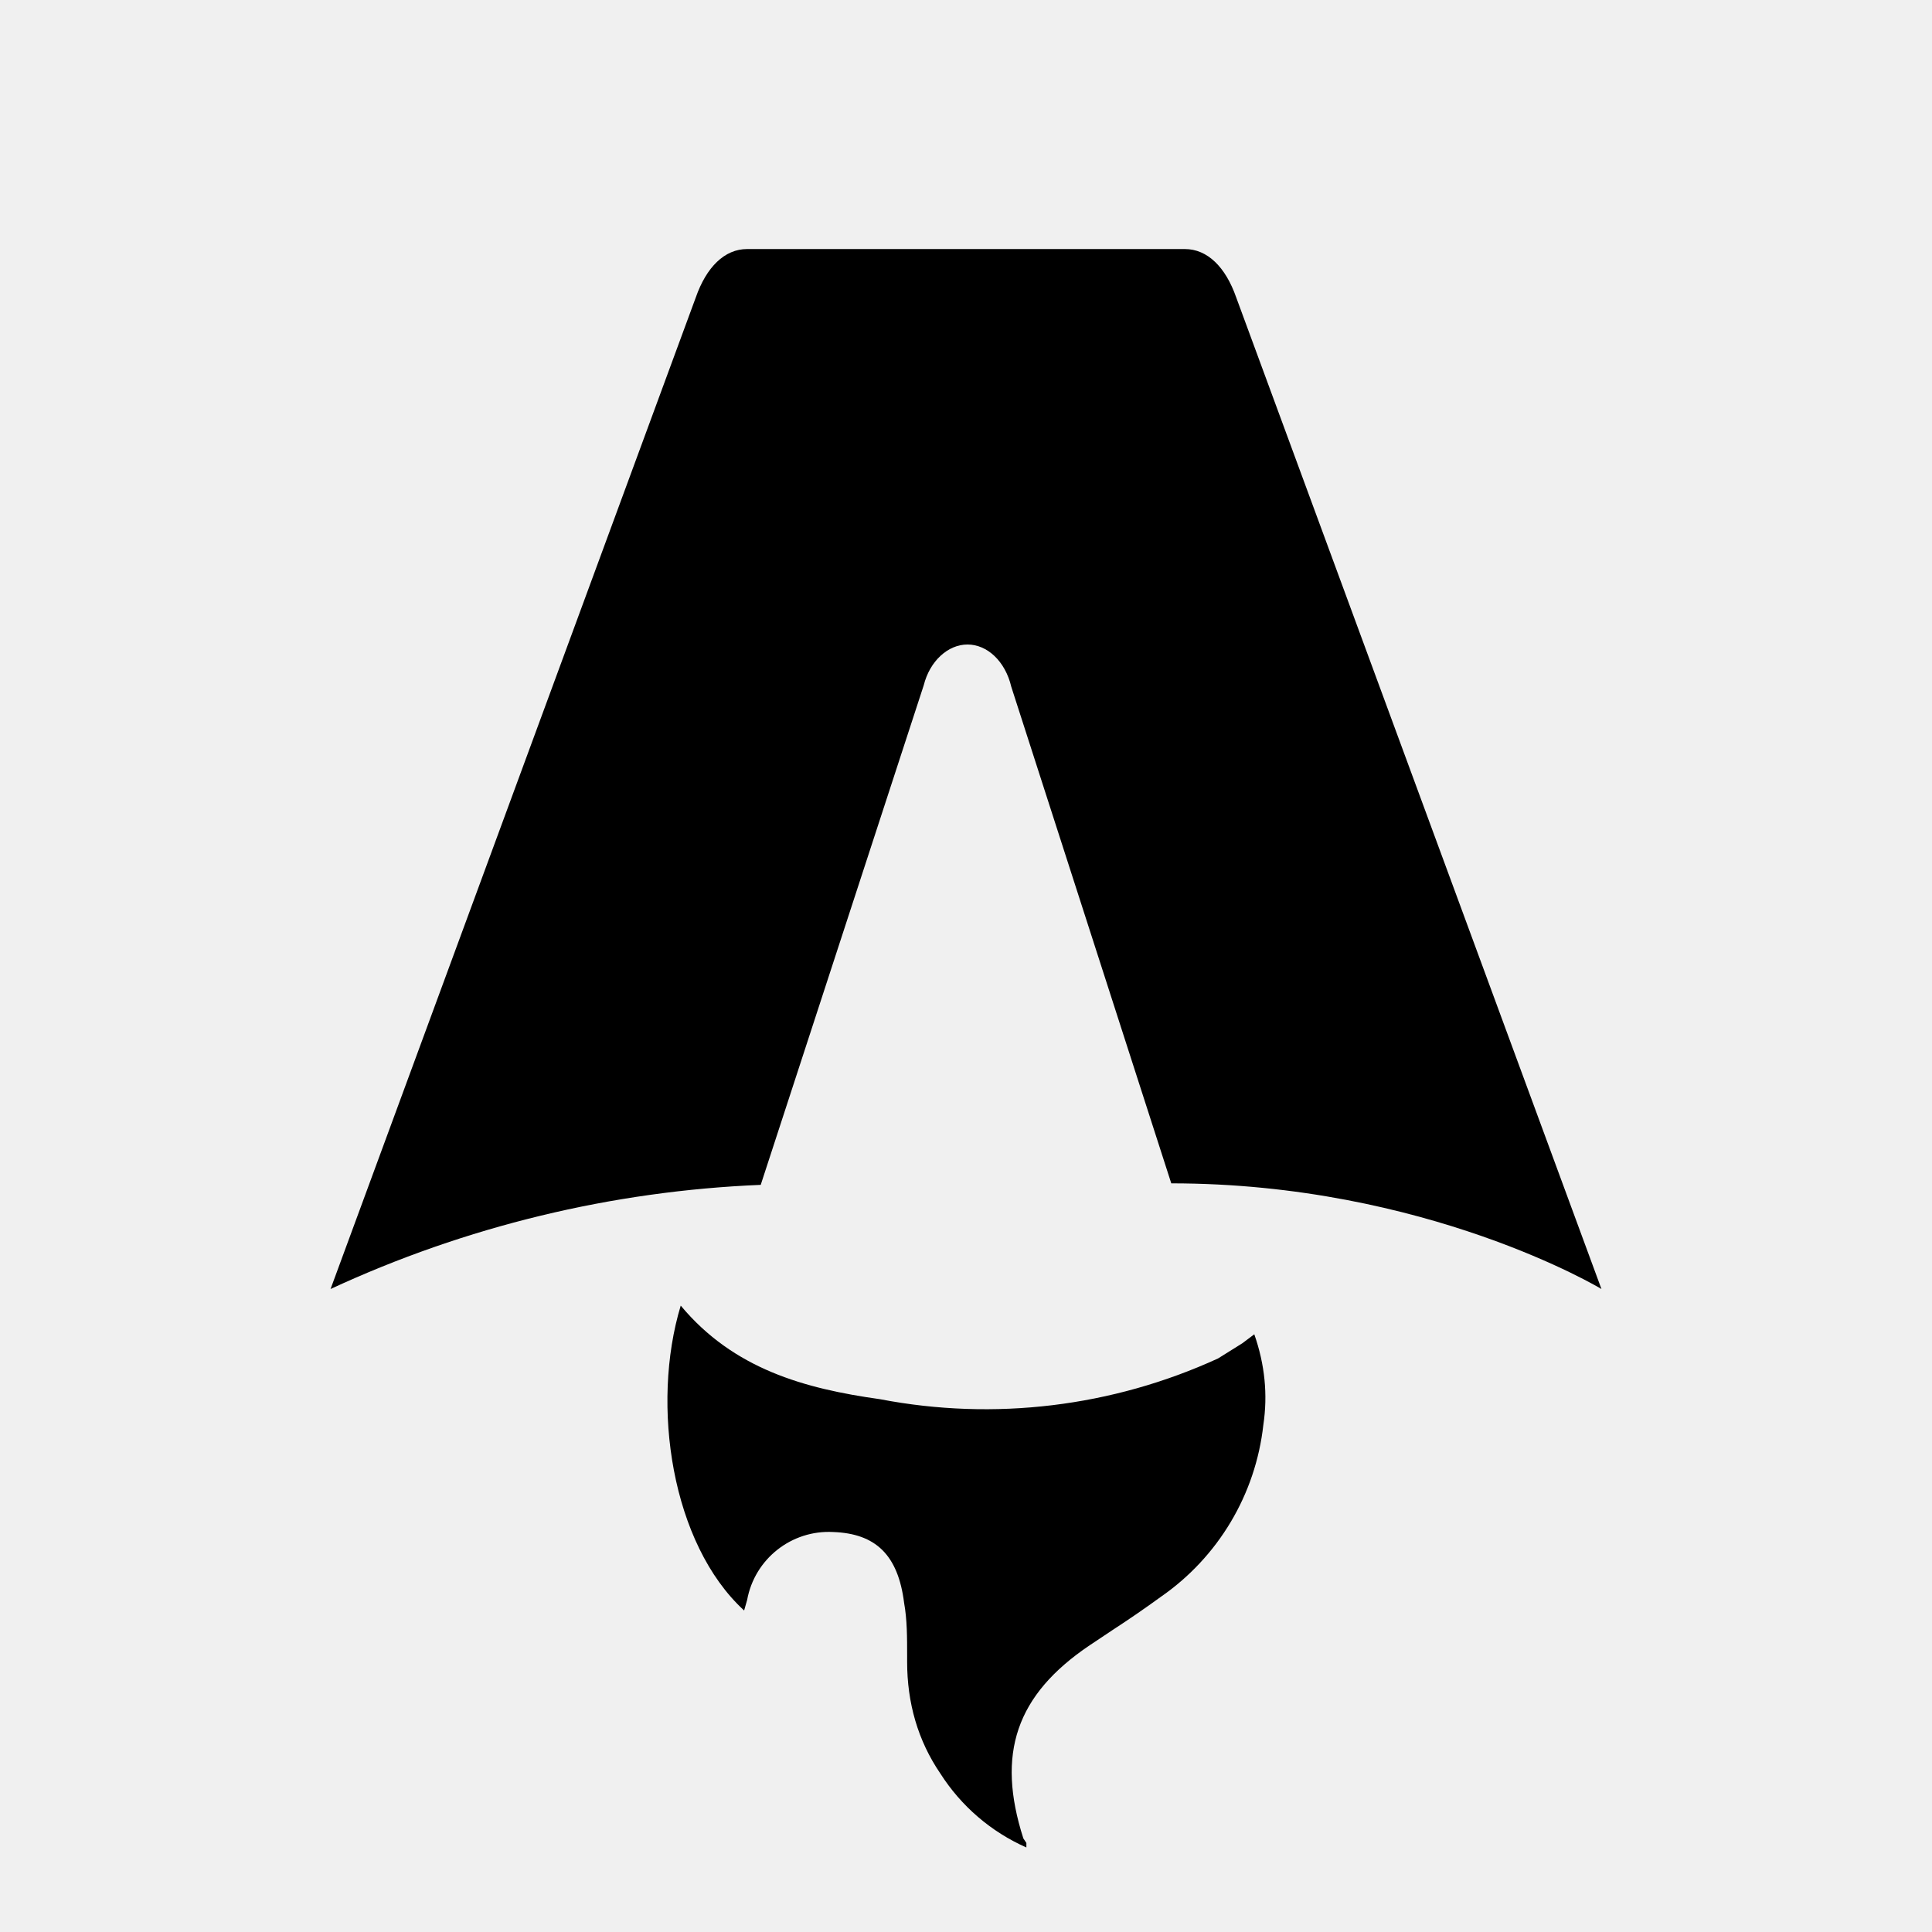
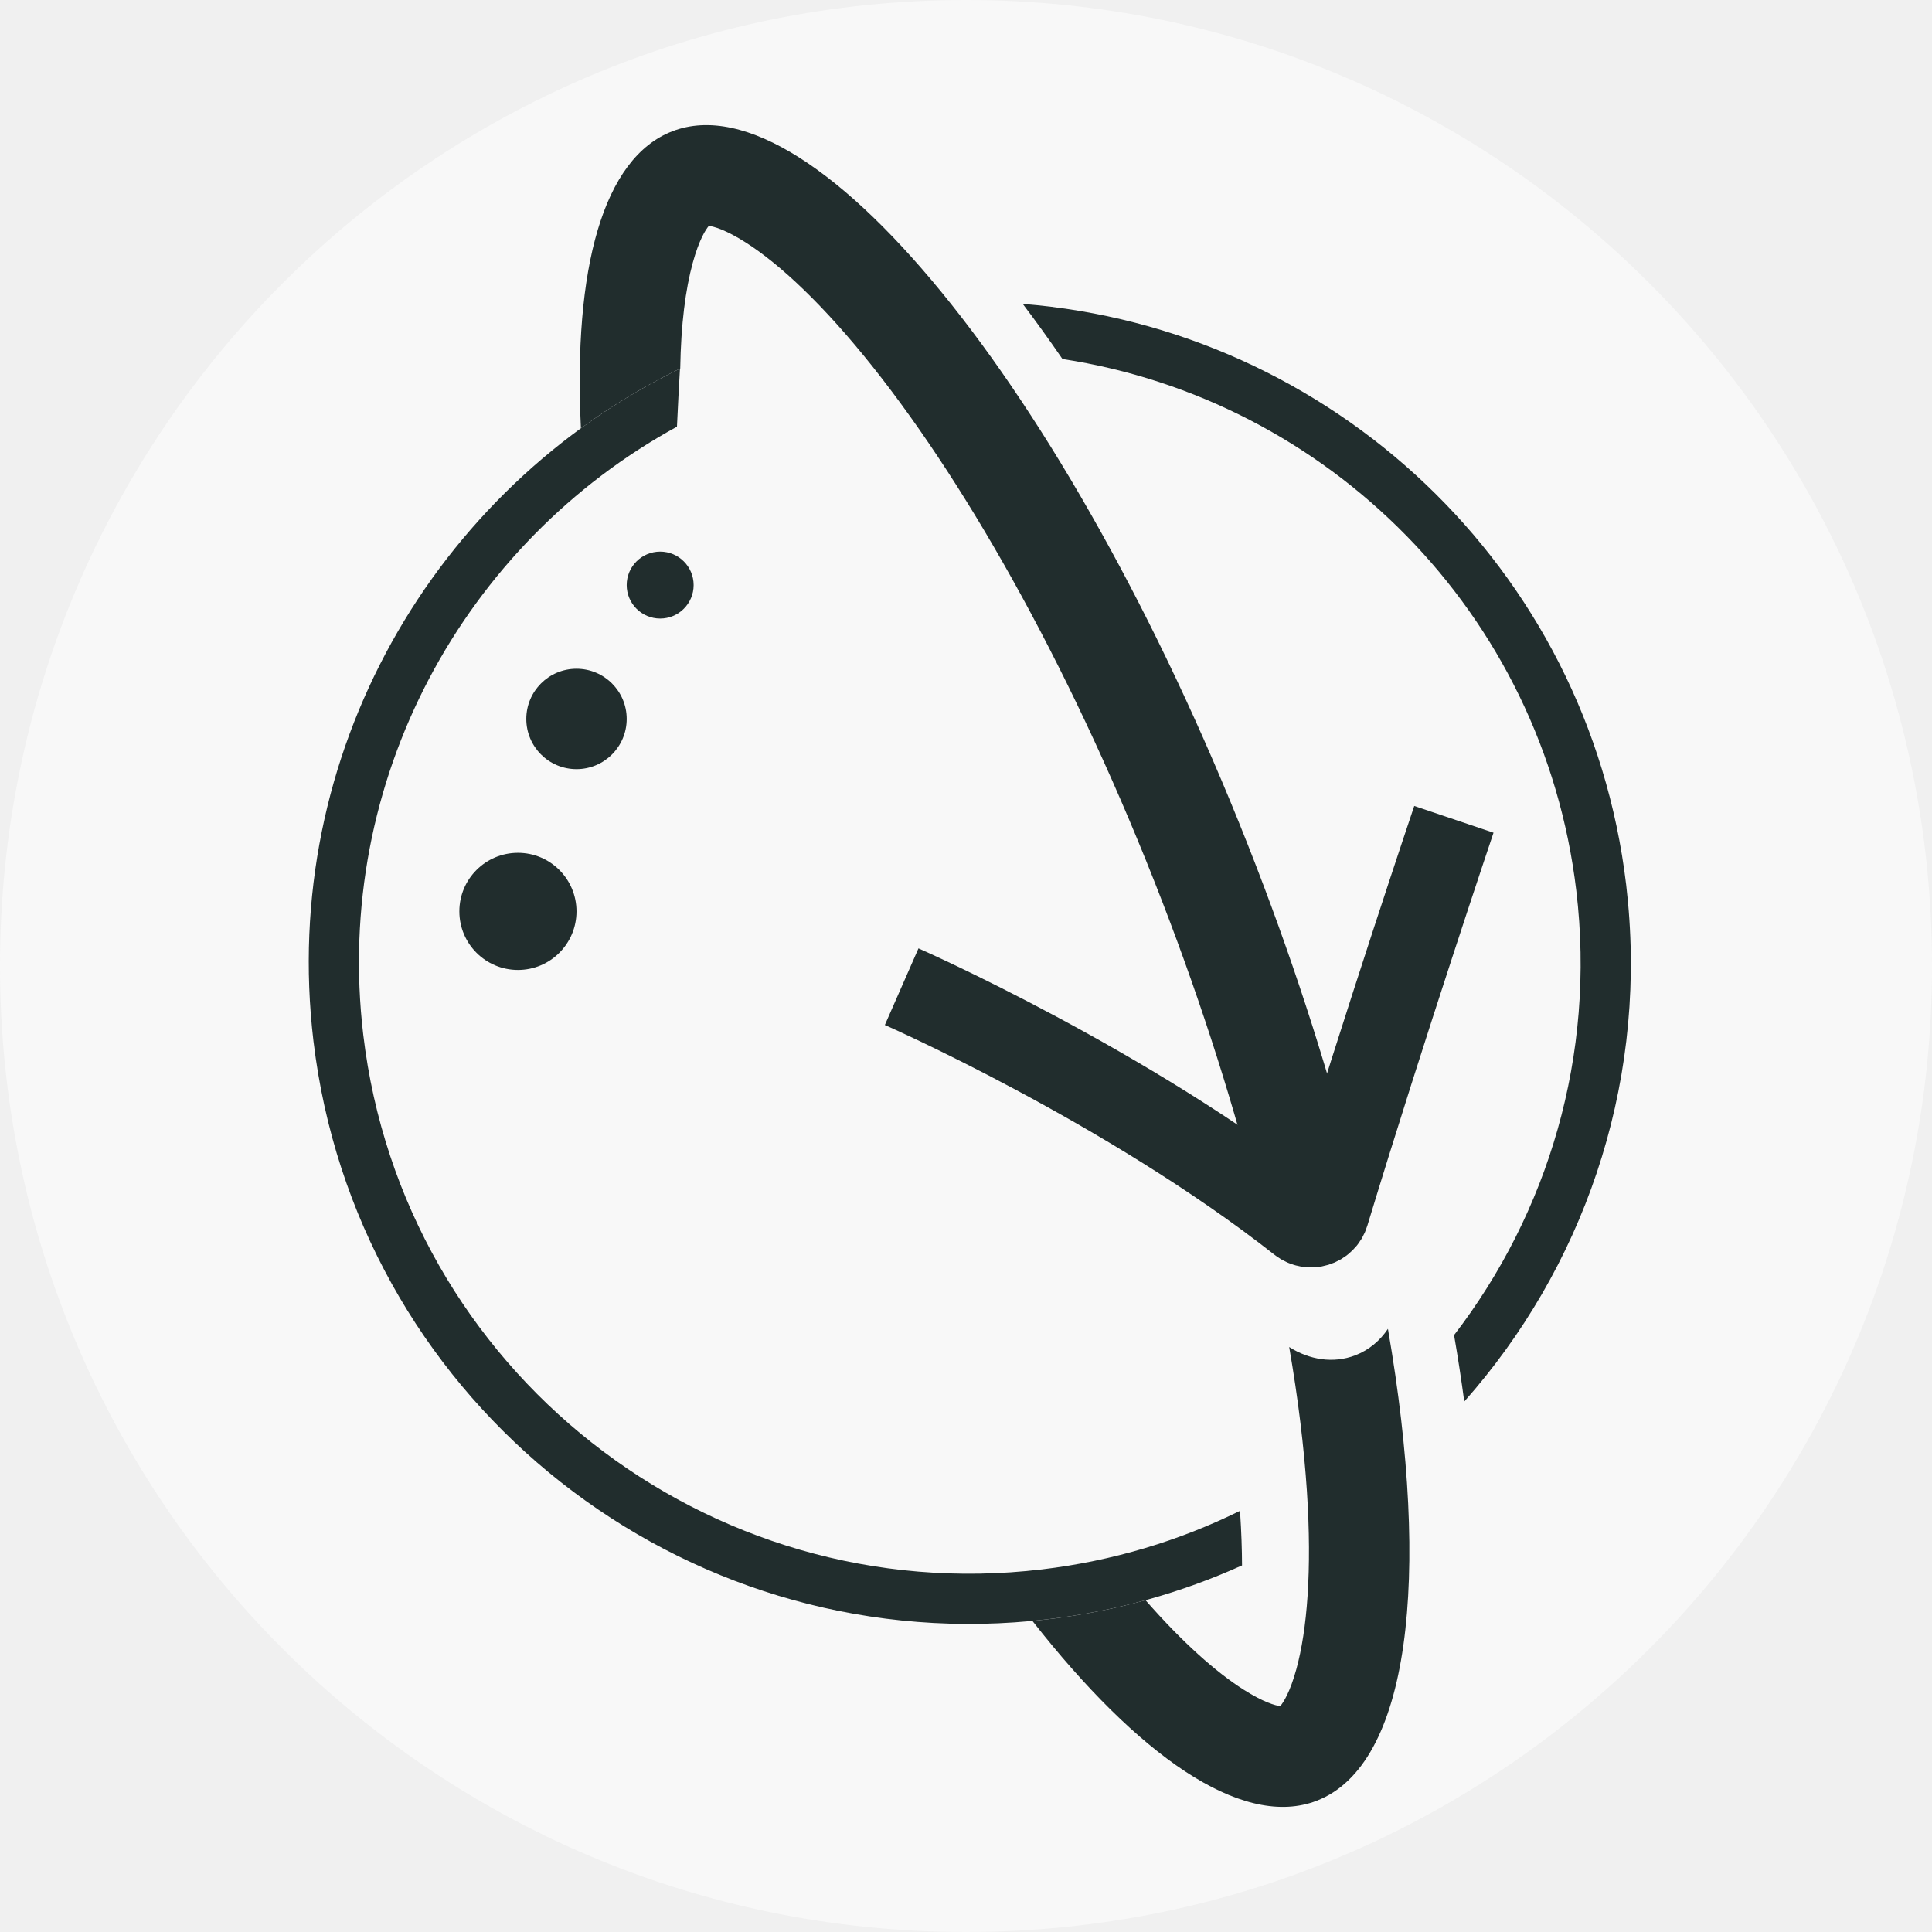
- <svg xmlns="http://www.w3.org/2000/svg" fill="none" viewBox="0 0 128 128">
-   <path d="M50.4 78.5a75.1 75.1 0 0 0-28.5 6.9l24.2-65.7c.7-2 1.9-3.2 3.4-3.2h29c1.5 0 2.7 1.2 3.4 3.2l24.2 65.7s-11.6-7-28.5-7L67 45.5c-.4-1.7-1.6-2.8-2.9-2.8-1.3 0-2.5 1.1-2.9 2.7L50.4 78.5Zm-1.1 28.2Zm-4.2-20.2c-2 6.6-.6 15.8 4.2 20.2a17.5 17.5 0 0 1 .2-.7 5.5 5.5 0 0 1 5.7-4.5c2.8.1 4.3 1.5 4.7 4.7.2 1.1.2 2.3.2 3.5v.4c0 2.7.7 5.2 2.2 7.4a13 13 0 0 0 5.7 4.9v-.3l-.2-.3c-1.8-5.6-.5-9.5 4.4-12.8l1.5-1a73 73 0 0 0 3.2-2.2 16 16 0 0 0 6.8-11.4c.3-2 .1-4-.6-6l-.8.6-1.6 1a37 37 0 0 1-22.4 2.7c-5-.7-9.7-2-13.2-6.2Z" />
-   <style>
-         path { fill: #000; }
-         @media (prefers-color-scheme: dark) {
-             path { fill: #FFF; }
-         }
-     </style>
+ <svg xmlns="http://www.w3.org/2000/svg" width="127" height="127" viewBox="0 0 127 127" fill="none">
+   <rect width="127" height="127" rx="63.5" fill="#F8F8F8" />
+   <path fill-rule="evenodd" clip-rule="evenodd" d="M81.645 102.902C77.696 104.686 73.41 105.903 68.879 106.442L67.763 106.56C44.75 108.706 24.059 92.411 20.751 69.536L20.604 68.424C18.363 49.573 28.547 32.109 44.698 24.232C44.629 25.418 44.56 26.73 44.5 28.049C30.535 35.682 21.887 51.265 23.881 68.035C26.498 90.054 46.47 105.782 68.489 103.164C73.15 102.61 77.53 101.279 81.513 99.314C81.515 99.352 81.518 99.39 81.52 99.428C81.602 100.687 81.641 101.845 81.645 102.902ZM96.253 92.131C103.965 83.432 108.172 71.695 107.014 59.282L106.897 58.167C104.41 37.251 87.454 21.58 67.23 19.977C68.101 21.127 68.972 22.336 69.841 23.6C87.239 26.26 101.44 40.229 103.619 58.557C104.907 69.397 101.749 79.742 95.583 87.763C95.839 89.245 96.063 90.703 96.253 92.131Z" fill="#212D2D" />
+   <path fill-rule="evenodd" clip-rule="evenodd" d="M76.393 59.248C70.716 44.542 63.797 32.196 57.377 24.12C54.141 20.05 51.27 17.367 49.01 15.933C47.679 15.089 46.921 14.891 46.596 14.846C46.385 15.097 45.958 15.753 45.539 17.273C45.064 18.999 44.762 21.322 44.715 24.224C42.411 25.346 40.228 26.663 38.186 28.152C37.679 17.683 39.631 10.391 44.196 8.629C53.681 4.968 70.852 26.567 82.55 56.871L83.091 58.289C85.743 65.327 87.858 72.196 89.416 78.631C88.03 77.629 86.326 77.295 84.781 77.888C83.979 78.197 83.312 78.721 82.806 79.388C81.238 73.069 79.101 66.262 76.393 59.248ZM84.745 88.547C85.333 91.952 85.721 95.136 85.911 98.042C86.249 103.231 85.925 107.146 85.215 109.727C84.796 111.246 84.368 111.902 84.157 112.154C83.832 112.108 83.074 111.91 81.744 111.067C79.943 109.923 77.753 107.988 75.3 105.188C73.225 105.758 71.081 106.18 68.879 106.442C68.54 106.482 68.203 106.518 67.865 106.55C74.821 115.428 81.527 120.087 86.333 118.453L86.557 118.371C92.65 116.019 94.089 103.814 91.236 87.351C90.714 88.133 89.986 88.747 89.089 89.092C87.651 89.645 86.074 89.393 84.745 88.547Z" fill="#212D2D" />
+   <path d="M59.271 64.86C59.271 64.86 74.1 71.366 85.483 80.323C86.1 80.809 87.021 80.529 87.249 79.777C91.035 67.308 95.571 53.86 95.571 53.86" stroke="#212D2D" stroke-width="5.5" />
+   <circle cx="34.046" cy="59.91" r="3.85" fill="#212D2D" />
+   <circle cx="37.896" cy="47.26" r="3.3" fill="#212D2D" />
+   <circle cx="43.396" cy="38.46" r="2.2" fill="#212D2D" />
</svg>
